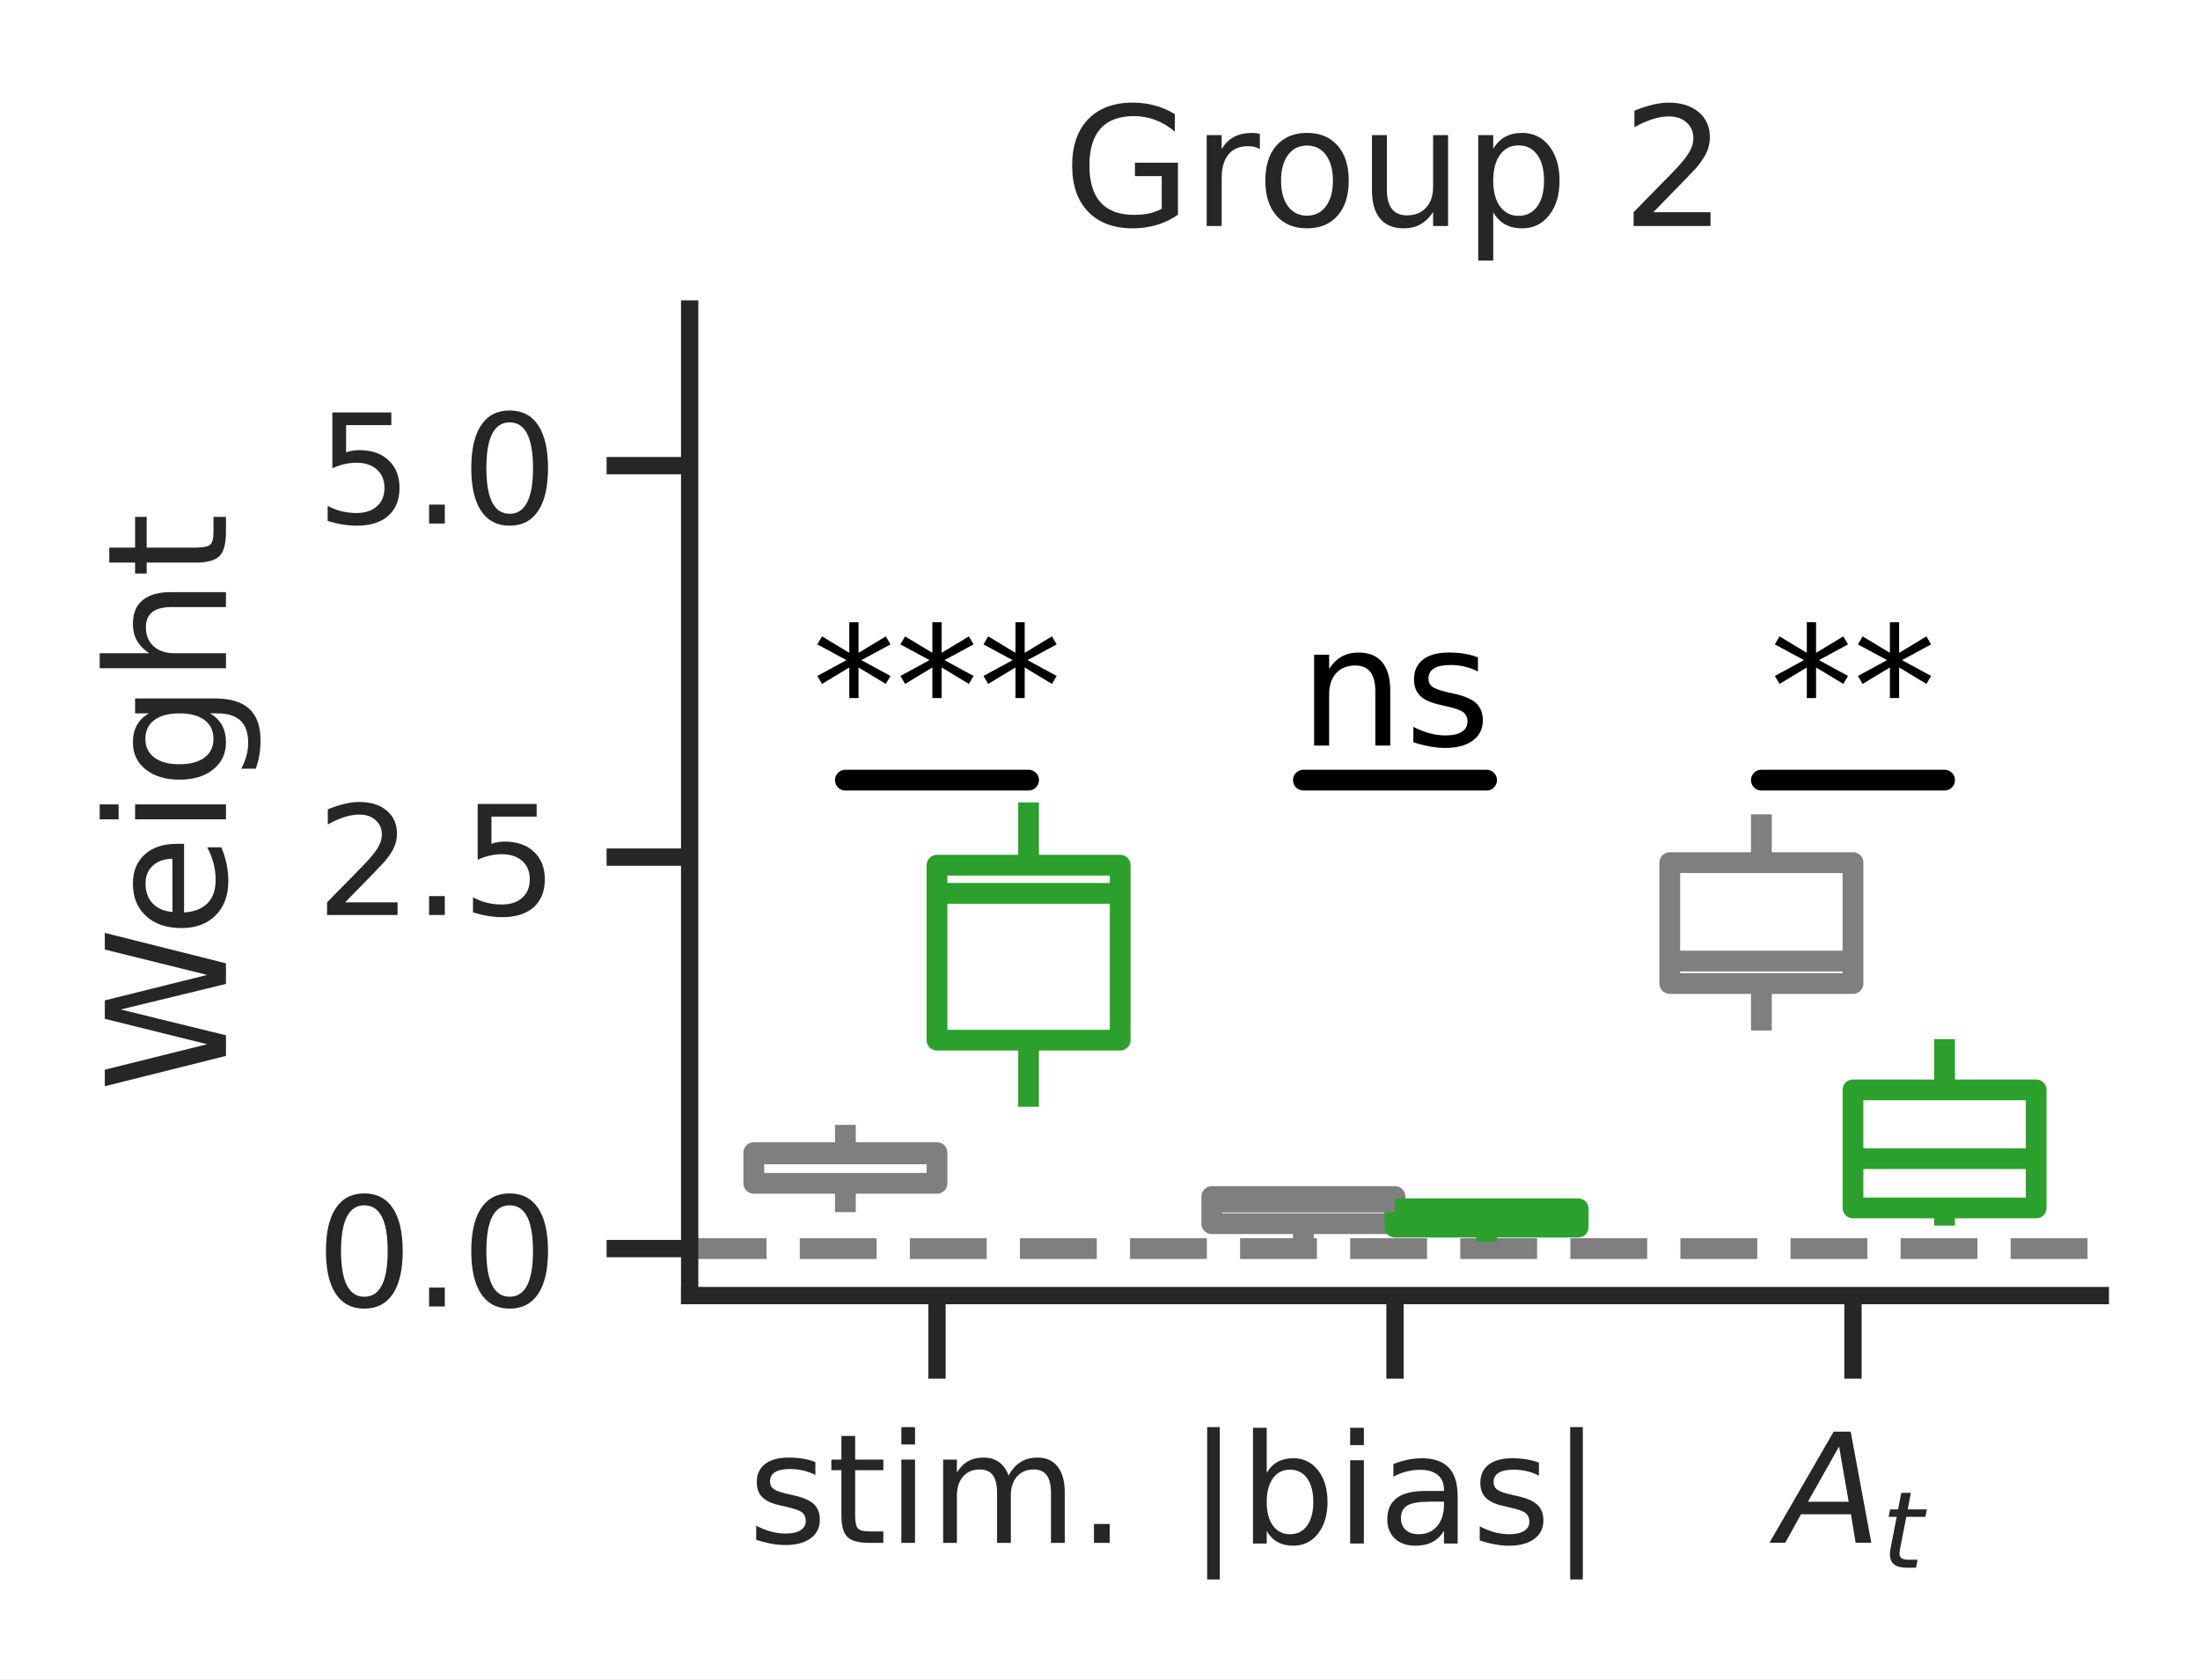
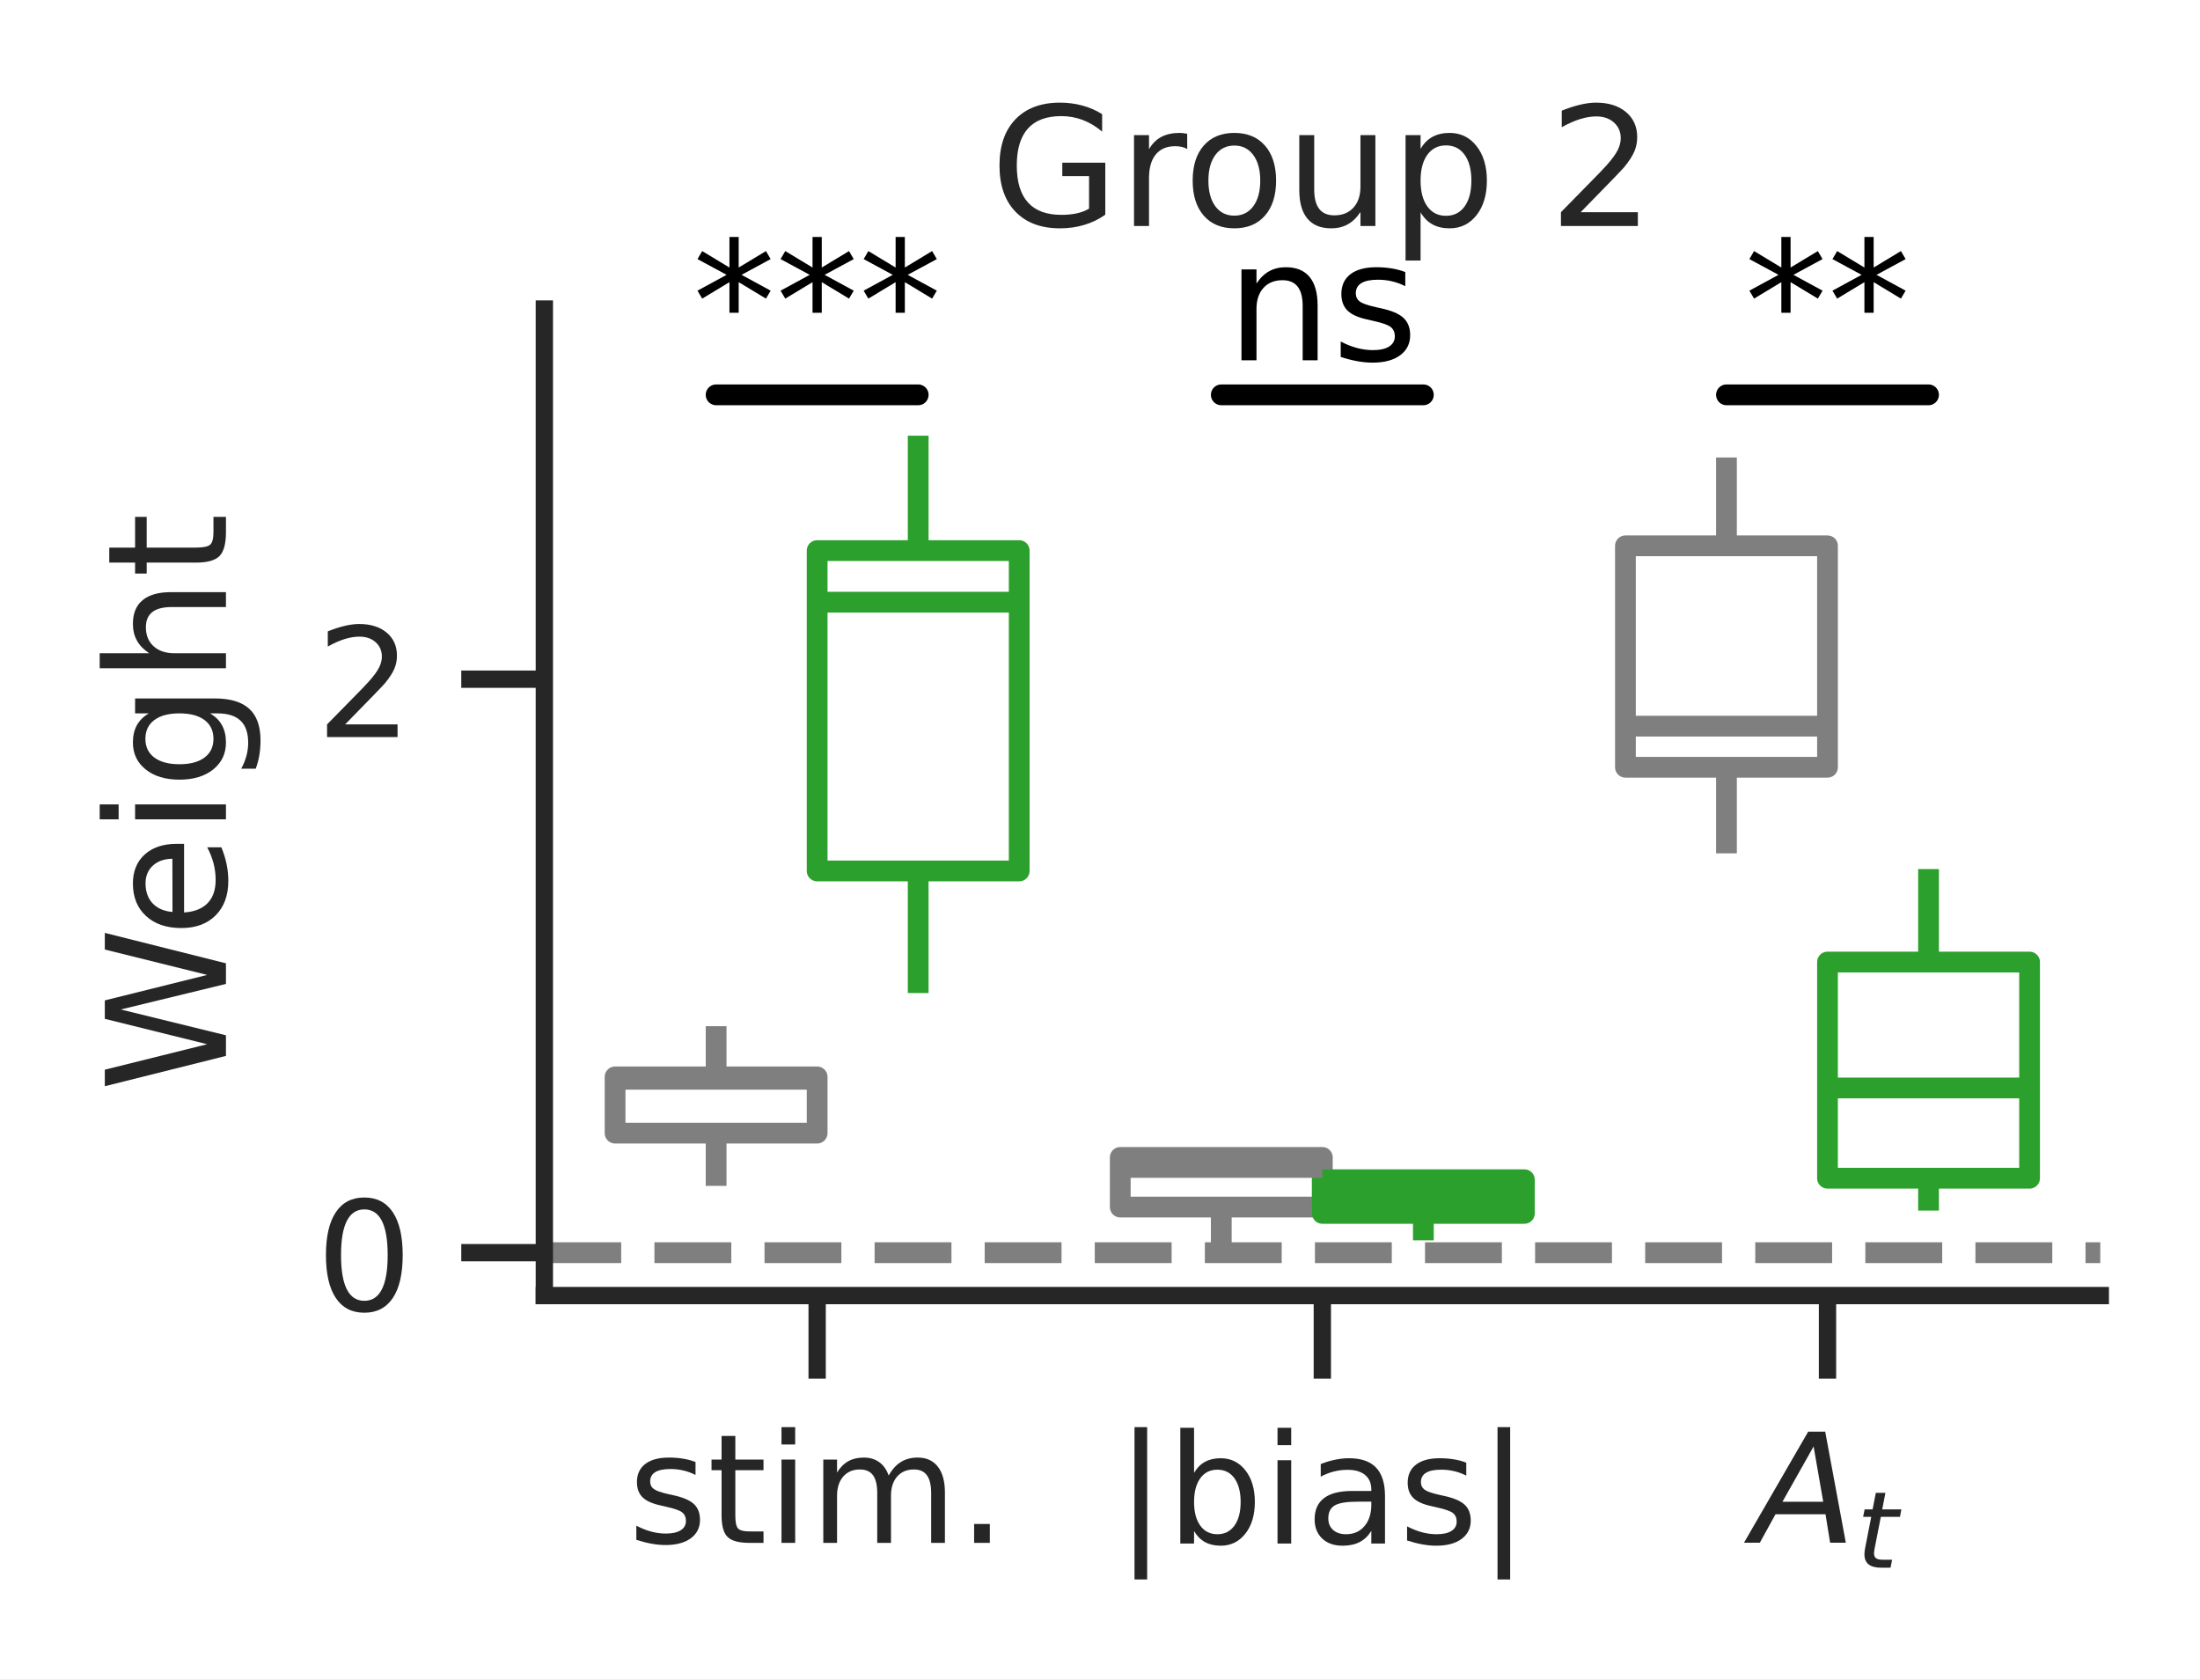
<svg xmlns="http://www.w3.org/2000/svg" xmlns:xlink="http://www.w3.org/1999/xlink" width="158.88pt" height="121.26pt" viewBox="0 0 158.88 121.26" version="1.1">
  <defs>
    <style type="text/css">*{stroke-linejoin: round; stroke-linecap: butt}</style>
  </defs>
  <g id="figure_1">
    <g id="patch_1">
      <path d="M 0 121.26  L 158.88 121.26  L 158.88 0  L 0 0  z " style="fill: #ffffff" />
    </g>
    <g id="axes_1">
      <g id="patch_2">
-         <path d="M 49.807 93.56  L 151.68 93.56  L 151.68 22.318  L 49.807 22.318  z " style="fill: #ffffff" />
+         <path d="M 39.312 93.56  L 151.68 93.56  L 151.68 22.318  L 39.312 22.318  z " style="fill: #ffffff" />
      </g>
      <g id="matplotlib.axis_1">
        <g id="xtick_1">
          <g id="line2d_1">
            <defs>
-               <path id="mf0aaa535b2" d="M 0 0  L 0 6  " style="stroke: #262626; stroke-width: 1.25" />
+               <path id="m0bd86aaa4b" d="M 0 0  L 0 6  " style="stroke: #262626; stroke-width: 1.25" />
            </defs>
            <g>
-               <use xlink:href="#mf0aaa535b2" x="67.668" y="93.56" style="fill: #262626; stroke: #262626; stroke-width: 1.25" />
+               <use xlink:href="#m0bd86aaa4b" x="59.013" y="93.56" style="fill: #262626; stroke: #262626; stroke-width: 1.25" />
            </g>
          </g>
          <g id="text_1">
-             <g style="fill: #262626" transform="translate(54.01331 111.4178) scale(0.11 -0.11)">
+             <g style="fill: #262626" transform="translate(45.3586 111.4178) scale(0.11 -0.11)">
              <defs>
                <path id="DejaVuSans-73" d="M 2834 3397  L 2834 2853  Q 2591 2978 2328 3040  Q 2066 3103 1784 3103  Q 1356 3103 1142 2972  Q 928 2841 928 2578  Q 928 2378 1081 2264  Q 1234 2150 1697 2047  L 1894 2003  Q 2506 1872 2764 1633  Q 3022 1394 3022 966  Q 3022 478 2636 193  Q 2250 -91 1575 -91  Q 1294 -91 989 -36  Q 684 19 347 128  L 347 722  Q 666 556 975 473  Q 1284 391 1588 391  Q 1994 391 2212 530  Q 2431 669 2431 922  Q 2431 1156 2273 1281  Q 2116 1406 1581 1522  L 1381 1569  Q 847 1681 609 1914  Q 372 2147 372 2553  Q 372 3047 722 3315  Q 1072 3584 1716 3584  Q 2034 3584 2315 3537  Q 2597 3491 2834 3397  z " transform="scale(0.015625)" />
                <path id="DejaVuSans-74" d="M 1172 4494  L 1172 3500  L 2356 3500  L 2356 3053  L 1172 3053  L 1172 1153  Q 1172 725 1289 603  Q 1406 481 1766 481  L 2356 481  L 2356 0  L 1766 0  Q 1100 0 847 248  Q 594 497 594 1153  L 594 3053  L 172 3053  L 172 3500  L 594 3500  L 594 4494  L 1172 4494  z " transform="scale(0.015625)" />
                <path id="DejaVuSans-69" d="M 603 3500  L 1178 3500  L 1178 0  L 603 0  L 603 3500  z M 603 4863  L 1178 4863  L 1178 4134  L 603 4134  L 603 4863  z " transform="scale(0.015625)" />
                <path id="DejaVuSans-6d" d="M 3328 2828  Q 3544 3216 3844 3400  Q 4144 3584 4550 3584  Q 5097 3584 5394 3201  Q 5691 2819 5691 2113  L 5691 0  L 5113 0  L 5113 2094  Q 5113 2597 4934 2840  Q 4756 3084 4391 3084  Q 3944 3084 3684 2787  Q 3425 2491 3425 1978  L 3425 0  L 2847 0  L 2847 2094  Q 2847 2600 2669 2842  Q 2491 3084 2119 3084  Q 1678 3084 1418 2786  Q 1159 2488 1159 1978  L 1159 0  L 581 0  L 581 3500  L 1159 3500  L 1159 2956  Q 1356 3278 1631 3431  Q 1906 3584 2284 3584  Q 2666 3584 2933 3390  Q 3200 3197 3328 2828  z " transform="scale(0.015625)" />
                <path id="DejaVuSans-2e" d="M 684 794  L 1344 794  L 1344 0  L 684 0  L 684 794  z " transform="scale(0.015625)" />
              </defs>
              <use xlink:href="#DejaVuSans-73" />
              <use xlink:href="#DejaVuSans-74" transform="translate(52.09961 0)" />
              <use xlink:href="#DejaVuSans-69" transform="translate(91.30859 0)" />
              <use xlink:href="#DejaVuSans-6d" transform="translate(119.0918 0)" />
              <use xlink:href="#DejaVuSans-2e" transform="translate(216.5039 0)" />
            </g>
          </g>
        </g>
        <g id="xtick_2">
          <g id="line2d_2">
            <g>
-               <use xlink:href="#mf0aaa535b2" x="100.743" y="93.56" style="fill: #262626; stroke: #262626; stroke-width: 1.25" />
+               <use xlink:href="#m0bd86aaa4b" x="95.496" y="93.56" style="fill: #262626; stroke: #262626; stroke-width: 1.25" />
            </g>
          </g>
          <g id="text_2">
-             <g style="fill: #262626" transform="translate(85.78249 111.4659) scale(0.11 -0.11)">
+             <g style="fill: #262626" transform="translate(80.53515 111.4659) scale(0.11 -0.11)">
              <defs>
                <path id="DejaVuSans-7c" d="M 1344 4891  L 1344 -1509  L 813 -1509  L 813 4891  L 1344 4891  z " transform="scale(0.015625)" />
                <path id="DejaVuSans-62" d="M 3116 1747  Q 3116 2381 2855 2742  Q 2594 3103 2138 3103  Q 1681 3103 1420 2742  Q 1159 2381 1159 1747  Q 1159 1113 1420 752  Q 1681 391 2138 391  Q 2594 391 2855 752  Q 3116 1113 3116 1747  z M 1159 2969  Q 1341 3281 1617 3432  Q 1894 3584 2278 3584  Q 2916 3584 3314 3078  Q 3713 2572 3713 1747  Q 3713 922 3314 415  Q 2916 -91 2278 -91  Q 1894 -91 1617 61  Q 1341 213 1159 525  L 1159 0  L 581 0  L 581 4863  L 1159 4863  L 1159 2969  z " transform="scale(0.015625)" />
                <path id="DejaVuSans-61" d="M 2194 1759  Q 1497 1759 1228 1600  Q 959 1441 959 1056  Q 959 750 1161 570  Q 1363 391 1709 391  Q 2188 391 2477 730  Q 2766 1069 2766 1631  L 2766 1759  L 2194 1759  z M 3341 1997  L 3341 0  L 2766 0  L 2766 531  Q 2569 213 2275 61  Q 1981 -91 1556 -91  Q 1019 -91 701 211  Q 384 513 384 1019  Q 384 1609 779 1909  Q 1175 2209 1959 2209  L 2766 2209  L 2766 2266  Q 2766 2663 2505 2880  Q 2244 3097 1772 3097  Q 1472 3097 1187 3025  Q 903 2953 641 2809  L 641 3341  Q 956 3463 1253 3523  Q 1550 3584 1831 3584  Q 2591 3584 2966 3190  Q 3341 2797 3341 1997  z " transform="scale(0.015625)" />
              </defs>
              <use xlink:href="#DejaVuSans-7c" />
              <use xlink:href="#DejaVuSans-62" transform="translate(33.69141 0)" />
              <use xlink:href="#DejaVuSans-69" transform="translate(97.16797 0)" />
              <use xlink:href="#DejaVuSans-61" transform="translate(124.9512 0)" />
              <use xlink:href="#DejaVuSans-73" transform="translate(186.2305 0)" />
              <use xlink:href="#DejaVuSans-7c" transform="translate(238.3301 0)" />
            </g>
          </g>
        </g>
        <g id="xtick_3">
          <g id="line2d_3">
            <g>
-               <use xlink:href="#mf0aaa535b2" x="133.819" y="93.56" style="fill: #262626; stroke: #262626; stroke-width: 1.25" />
+               <use xlink:href="#m0bd86aaa4b" x="131.979" y="93.56" style="fill: #262626; stroke: #262626; stroke-width: 1.25" />
            </g>
          </g>
          <g id="text_3">
-             <g style="fill: #262626" transform="translate(128.3738 111.4178) scale(0.11 -0.11)">
+             <g style="fill: #262626" transform="translate(126.5338 111.4178) scale(0.11 -0.11)">
              <defs>
                <path id="DejaVuSans-Oblique-41" d="M 2356 4666  L 3072 4666  L 3938 0  L 3278 0  L 3084 1197  L 984 1197  L 325 0  L -341 0  L 2356 4666  z M 2584 4044  L 1275 1722  L 2988 1722  L 2584 4044  z " transform="scale(0.015625)" />
                <path id="DejaVuSans-Oblique-74" d="M 2706 3500  L 2619 3053  L 1472 3053  L 1100 1153  Q 1081 1047 1072 975  Q 1063 903 1063 863  Q 1063 663 1183 572  Q 1303 481 1569 481  L 2150 481  L 2053 0  L 1503 0  Q 991 0 739 200  Q 488 400 488 806  Q 488 878 497 964  Q 506 1050 525 1153  L 897 3053  L 409 3053  L 500 3500  L 978 3500  L 1172 4494  L 1747 4494  L 1556 3500  L 2706 3500  z " transform="scale(0.015625)" />
              </defs>
              <use xlink:href="#DejaVuSans-Oblique-41" transform="translate(0 0.09375)" />
              <use xlink:href="#DejaVuSans-Oblique-74" transform="translate(68.4082 -16.3125) scale(0.7)" />
            </g>
          </g>
        </g>
      </g>
      <g id="matplotlib.axis_2">
        <g id="ytick_1">
          <g id="line2d_4">
            <defs>
-               <path id="mdb4e2c0668" d="M 0 0  L -6 0  " style="stroke: #262626; stroke-width: 1.25" />
+               <path id="m1f605aeeb3" d="M 0 0  L -6 0  " style="stroke: #262626; stroke-width: 1.25" />
            </defs>
            <g>
-               <use xlink:href="#mdb4e2c0668" x="49.807" y="90.167" style="fill: #262626; stroke: #262626; stroke-width: 1.25" />
+               <use xlink:href="#m1f605aeeb3" x="39.312" y="90.462" style="fill: #262626; stroke: #262626; stroke-width: 1.25" />
            </g>
          </g>
          <g id="text_4">
-             <g style="fill: #262626" transform="translate(22.81375 94.34621) scale(0.11 -0.11)">
+             <g style="fill: #262626" transform="translate(22.81375 94.64121) scale(0.11 -0.11)">
              <defs>
                <path id="DejaVuSans-30" d="M 2034 4250  Q 1547 4250 1301 3770  Q 1056 3291 1056 2328  Q 1056 1369 1301 889  Q 1547 409 2034 409  Q 2525 409 2770 889  Q 3016 1369 3016 2328  Q 3016 3291 2770 3770  Q 2525 4250 2034 4250  z M 2034 4750  Q 2819 4750 3233 4129  Q 3647 3509 3647 2328  Q 3647 1150 3233 529  Q 2819 -91 2034 -91  Q 1250 -91 836 529  Q 422 1150 422 2328  Q 422 3509 836 4129  Q 1250 4750 2034 4750  z " transform="scale(0.015625)" />
              </defs>
              <use xlink:href="#DejaVuSans-30" />
-               <use xlink:href="#DejaVuSans-2e" transform="translate(63.62305 0)" />
-               <use xlink:href="#DejaVuSans-30" transform="translate(95.41016 0)" />
            </g>
          </g>
        </g>
        <g id="ytick_2">
          <g id="line2d_5">
            <g>
-               <use xlink:href="#mdb4e2c0668" x="49.807" y="61.897" style="fill: #262626; stroke: #262626; stroke-width: 1.25" />
+               <use xlink:href="#m1f605aeeb3" x="39.312" y="49.047" style="fill: #262626; stroke: #262626; stroke-width: 1.25" />
            </g>
          </g>
          <g id="text_5">
-             <g style="fill: #262626" transform="translate(22.81375 66.07582) scale(0.11 -0.11)">
+             <g style="fill: #262626" transform="translate(22.81375 53.2264) scale(0.11 -0.11)">
              <defs>
                <path id="DejaVuSans-32" d="M 1228 531  L 3431 531  L 3431 0  L 469 0  L 469 531  Q 828 903 1448 1529  Q 2069 2156 2228 2338  Q 2531 2678 2651 2914  Q 2772 3150 2772 3378  Q 2772 3750 2511 3984  Q 2250 4219 1831 4219  Q 1534 4219 1204 4116  Q 875 4013 500 3803  L 500 4441  Q 881 4594 1212 4672  Q 1544 4750 1819 4750  Q 2544 4750 2975 4387  Q 3406 4025 3406 3419  Q 3406 3131 3298 2873  Q 3191 2616 2906 2266  Q 2828 2175 2409 1742  Q 1991 1309 1228 531  z " transform="scale(0.015625)" />
-                 <path id="DejaVuSans-35" d="M 691 4666  L 3169 4666  L 3169 4134  L 1269 4134  L 1269 2991  Q 1406 3038 1543 3061  Q 1681 3084 1819 3084  Q 2600 3084 3056 2656  Q 3513 2228 3513 1497  Q 3513 744 3044 326  Q 2575 -91 1722 -91  Q 1428 -91 1123 -41  Q 819 9 494 109  L 494 744  Q 775 591 1075 516  Q 1375 441 1709 441  Q 2250 441 2565 725  Q 2881 1009 2881 1497  Q 2881 1984 2565 2268  Q 2250 2553 1709 2553  Q 1456 2553 1204 2497  Q 953 2441 691 2322  L 691 4666  z " transform="scale(0.015625)" />
              </defs>
              <use xlink:href="#DejaVuSans-32" />
-               <use xlink:href="#DejaVuSans-2e" transform="translate(63.62305 0)" />
-               <use xlink:href="#DejaVuSans-35" transform="translate(95.41016 0)" />
-             </g>
-           </g>
-         </g>
-         <g id="ytick_3">
-           <g id="line2d_6">
-             <g>
-               <use xlink:href="#mdb4e2c0668" x="49.807" y="33.626" style="fill: #262626; stroke: #262626; stroke-width: 1.25" />
-             </g>
-           </g>
-           <g id="text_6">
-             <g style="fill: #262626" transform="translate(22.81375 37.80542) scale(0.11 -0.11)">
-               <use xlink:href="#DejaVuSans-35" />
-               <use xlink:href="#DejaVuSans-2e" transform="translate(63.62305 0)" />
-               <use xlink:href="#DejaVuSans-30" transform="translate(95.41016 0)" />
-             </g>
-           </g>
-         </g>
-         <g id="text_7">
+             </g>
+           </g>
+         </g>
+         <g id="text_6">
          <g style="fill: #262626" transform="translate(16.31812 78.84132) rotate(-90) scale(0.12 -0.12)">
            <defs>
              <path id="DejaVuSans-57" d="M 213 4666  L 850 4666  L 1831 722  L 2809 4666  L 3519 4666  L 4500 722  L 5478 4666  L 6119 4666  L 4947 0  L 4153 0  L 3169 4050  L 2175 0  L 1381 0  L 213 4666  z " transform="scale(0.015625)" />
              <path id="DejaVuSans-65" d="M 3597 1894  L 3597 1613  L 953 1613  Q 991 1019 1311 708  Q 1631 397 2203 397  Q 2534 397 2845 478  Q 3156 559 3463 722  L 3463 178  Q 3153 47 2828 -22  Q 2503 -91 2169 -91  Q 1331 -91 842 396  Q 353 884 353 1716  Q 353 2575 817 3079  Q 1281 3584 2069 3584  Q 2775 3584 3186 3129  Q 3597 2675 3597 1894  z M 3022 2063  Q 3016 2534 2758 2815  Q 2500 3097 2075 3097  Q 1594 3097 1305 2825  Q 1016 2553 972 2059  L 3022 2063  z " transform="scale(0.015625)" />
              <path id="DejaVuSans-67" d="M 2906 1791  Q 2906 2416 2648 2759  Q 2391 3103 1925 3103  Q 1463 3103 1205 2759  Q 947 2416 947 1791  Q 947 1169 1205 825  Q 1463 481 1925 481  Q 2391 481 2648 825  Q 2906 1169 2906 1791  z M 3481 434  Q 3481 -459 3084 -895  Q 2688 -1331 1869 -1331  Q 1566 -1331 1297 -1286  Q 1028 -1241 775 -1147  L 775 -588  Q 1028 -725 1275 -790  Q 1522 -856 1778 -856  Q 2344 -856 2625 -561  Q 2906 -266 2906 331  L 2906 616  Q 2728 306 2450 153  Q 2172 0 1784 0  Q 1141 0 747 490  Q 353 981 353 1791  Q 353 2603 747 3093  Q 1141 3584 1784 3584  Q 2172 3584 2450 3431  Q 2728 3278 2906 2969  L 2906 3500  L 3481 3500  L 3481 434  z " transform="scale(0.015625)" />
              <path id="DejaVuSans-68" d="M 3513 2113  L 3513 0  L 2938 0  L 2938 2094  Q 2938 2591 2744 2837  Q 2550 3084 2163 3084  Q 1697 3084 1428 2787  Q 1159 2491 1159 1978  L 1159 0  L 581 0  L 581 4863  L 1159 4863  L 1159 2956  Q 1366 3272 1645 3428  Q 1925 3584 2291 3584  Q 2894 3584 3203 3211  Q 3513 2838 3513 2113  z " transform="scale(0.015625)" />
            </defs>
            <use xlink:href="#DejaVuSans-57" />
            <use xlink:href="#DejaVuSans-65" transform="translate(93.00195 0)" />
            <use xlink:href="#DejaVuSans-69" transform="translate(154.5254 0)" />
            <use xlink:href="#DejaVuSans-67" transform="translate(182.3086 0)" />
            <use xlink:href="#DejaVuSans-68" transform="translate(245.7852 0)" />
            <use xlink:href="#DejaVuSans-74" transform="translate(309.1641 0)" />
          </g>
        </g>
      </g>
      <g id="patch_3">
-         <path d="M 67.668 90.167  L 67.668 90.167  L 67.668 90.167  L 67.668 90.167  L 67.668 90.167  z " clip-path="url(#pfbd29657d4)" style="fill: none; stroke: #7f7f7f; stroke-width: 1.5; stroke-linejoin: miter" />
+         <path d="M 59.013 90.462  L 59.013 90.462  L 59.013 90.462  L 59.013 90.462  L 59.013 90.462  z " clip-path="url(#p410c6caca0)" style="fill: none; stroke: #7f7f7f; stroke-width: 1.5; stroke-linejoin: miter" />
      </g>
      <g id="patch_4">
-         <path d="M 67.668 90.167  L 67.668 90.167  L 67.668 90.167  L 67.668 90.167  L 67.668 90.167  z " clip-path="url(#pfbd29657d4)" style="fill: none; stroke: #2ca02c; stroke-width: 1.5; stroke-linejoin: miter" />
+         <path d="M 59.013 90.462  L 59.013 90.462  L 59.013 90.462  L 59.013 90.462  L 59.013 90.462  z " clip-path="url(#p410c6caca0)" style="fill: none; stroke: #2ca02c; stroke-width: 1.5; stroke-linejoin: miter" />
+       </g>
+       <g id="line2d_6">
+         <path d="M 39.312 90.462  L 151.68 90.462  " clip-path="url(#p410c6caca0)" style="fill: none; stroke-dasharray: 5.55,2.4; stroke-dashoffset: 0; stroke: #7f7f7f; stroke-width: 1.5" />
      </g>
      <g id="line2d_7">
-         <path d="M 49.807 90.167  L 151.68 90.167  " clip-path="url(#pfbd29657d4)" style="fill: none; stroke-dasharray: 5.55,2.4; stroke-dashoffset: 0; stroke: #7f7f7f; stroke-width: 1.5" />
+         <path d="M 44.42 81.828  L 59.013 81.828  L 59.013 77.767  L 44.42 77.767  L 44.42 81.828  " clip-path="url(#p410c6caca0)" style="fill: none; stroke: #7f7f7f; stroke-width: 1.5; stroke-linecap: round" />
      </g>
      <g id="line2d_8">
-         <path d="M 54.438 85.452  L 67.668 85.452  L 67.668 83.235  L 54.438 83.235  L 54.438 85.452  " clip-path="url(#pfbd29657d4)" style="fill: none; stroke: #7f7f7f; stroke-width: 1.5; stroke-linecap: round" />
+         <path d="M 51.717 81.828  L 51.717 85.637  " clip-path="url(#p410c6caca0)" style="fill: none; stroke: #7f7f7f; stroke-width: 1.5" />
      </g>
      <g id="line2d_9">
-         <path d="M 61.053 85.452  L 61.053 87.532  " clip-path="url(#pfbd29657d4)" style="fill: none; stroke: #7f7f7f; stroke-width: 1.5" />
+         <path d="M 51.717 77.767  L 51.717 74.104  " clip-path="url(#p410c6caca0)" style="fill: none; stroke: #7f7f7f; stroke-width: 1.5" />
      </g>
      <g id="line2d_10">
-         <path d="M 61.053 83.235  L 61.053 81.234  " clip-path="url(#pfbd29657d4)" style="fill: none; stroke: #7f7f7f; stroke-width: 1.5" />
+         <path d="M 80.903 87.168  L 95.496 87.168  L 95.496 83.582  L 80.903 83.582  L 80.903 87.168  " clip-path="url(#p410c6caca0)" style="fill: none; stroke: #7f7f7f; stroke-width: 1.5; stroke-linecap: round" />
      </g>
      <g id="line2d_11">
-         <path d="M 87.513 88.368  L 100.743 88.368  L 100.743 86.41  L 87.513 86.41  L 87.513 88.368  " clip-path="url(#pfbd29657d4)" style="fill: none; stroke: #7f7f7f; stroke-width: 1.5; stroke-linecap: round" />
+         <path d="M 88.199 87.168  L 88.199 89.953  " clip-path="url(#p410c6caca0)" style="fill: none; stroke: #7f7f7f; stroke-width: 1.5" />
      </g>
      <g id="line2d_12">
-         <path d="M 94.128 88.368  L 94.128 89.889  " clip-path="url(#pfbd29657d4)" style="fill: none; stroke: #7f7f7f; stroke-width: 1.5" />
+         <path d="M 88.199 83.582  L 88.199 83.582  " clip-path="url(#p410c6caca0)" style="fill: none; stroke: #7f7f7f; stroke-width: 1.5" />
      </g>
      <g id="line2d_13">
-         <path d="M 94.128 86.41  L 94.128 86.41  " clip-path="url(#pfbd29657d4)" style="fill: none; stroke: #7f7f7f; stroke-width: 1.5" />
+         <path d="M 117.386 55.407  L 131.979 55.407  L 131.979 39.417  L 117.386 39.417  L 117.386 55.407  " clip-path="url(#p410c6caca0)" style="fill: none; stroke: #7f7f7f; stroke-width: 1.5; stroke-linecap: round" />
      </g>
      <g id="line2d_14">
-         <path d="M 120.589 71.024  L 133.819 71.024  L 133.819 62.292  L 120.589 62.292  L 120.589 71.024  " clip-path="url(#pfbd29657d4)" style="fill: none; stroke: #7f7f7f; stroke-width: 1.5; stroke-linecap: round" />
+         <path d="M 124.682 55.407  L 124.682 61.625  " clip-path="url(#p410c6caca0)" style="fill: none; stroke: #7f7f7f; stroke-width: 1.5" />
      </g>
      <g id="line2d_15">
-         <path d="M 127.204 71.024  L 127.204 74.42  " clip-path="url(#pfbd29657d4)" style="fill: none; stroke: #7f7f7f; stroke-width: 1.5" />
+         <path d="M 124.682 39.417  L 124.682 33.037  " clip-path="url(#p410c6caca0)" style="fill: none; stroke: #7f7f7f; stroke-width: 1.5" />
      </g>
      <g id="line2d_16">
-         <path d="M 127.204 62.292  L 127.204 58.808  " clip-path="url(#pfbd29657d4)" style="fill: none; stroke: #7f7f7f; stroke-width: 1.5" />
+         <path d="M 59.013 62.895  L 73.606 62.895  L 73.606 39.761  L 59.013 39.761  L 59.013 62.895  " clip-path="url(#p410c6caca0)" style="fill: none; stroke: #2ca02c; stroke-width: 1.5; stroke-linecap: round" />
      </g>
      <g id="line2d_17">
-         <path d="M 67.668 75.113  L 80.898 75.113  L 80.898 62.48  L 67.668 62.48  L 67.668 75.113  " clip-path="url(#pfbd29657d4)" style="fill: none; stroke: #2ca02c; stroke-width: 1.5; stroke-linecap: round" />
+         <path d="M 66.31 62.895  L 66.31 71.71  " clip-path="url(#p410c6caca0)" style="fill: none; stroke: #2ca02c; stroke-width: 1.5" />
      </g>
      <g id="line2d_18">
-         <path d="M 74.283 75.113  L 74.283 79.927  " clip-path="url(#pfbd29657d4)" style="fill: none; stroke: #2ca02c; stroke-width: 1.5" />
+         <path d="M 66.31 39.761  L 66.31 31.463  " clip-path="url(#p410c6caca0)" style="fill: none; stroke: #2ca02c; stroke-width: 1.5" />
      </g>
      <g id="line2d_19">
-         <path d="M 74.283 62.48  L 74.283 57.948  " clip-path="url(#pfbd29657d4)" style="fill: none; stroke: #2ca02c; stroke-width: 1.5" />
+         <path d="M 95.496 87.624  L 110.089 87.624  L 110.089 85.194  L 95.496 85.194  L 95.496 87.624  " clip-path="url(#p410c6caca0)" style="fill: none; stroke: #2ca02c; stroke-width: 1.5; stroke-linecap: round" />
      </g>
      <g id="line2d_20">
-         <path d="M 100.743 88.617  L 113.974 88.617  L 113.974 87.29  L 100.743 87.29  L 100.743 88.617  " clip-path="url(#pfbd29657d4)" style="fill: none; stroke: #2ca02c; stroke-width: 1.5; stroke-linecap: round" />
+         <path d="M 102.793 87.624  L 102.793 89.568  " clip-path="url(#p410c6caca0)" style="fill: none; stroke: #2ca02c; stroke-width: 1.5" />
      </g>
      <g id="line2d_21">
-         <path d="M 107.358 88.617  L 107.358 89.679  " clip-path="url(#pfbd29657d4)" style="fill: none; stroke: #2ca02c; stroke-width: 1.5" />
+         <path d="M 102.793 85.194  L 102.793 84.86  " clip-path="url(#p410c6caca0)" style="fill: none; stroke: #2ca02c; stroke-width: 1.5" />
      </g>
      <g id="line2d_22">
-         <path d="M 107.358 87.29  L 107.358 87.108  " clip-path="url(#pfbd29657d4)" style="fill: none; stroke: #2ca02c; stroke-width: 1.5" />
+         <path d="M 131.979 85.085  L 146.572 85.085  L 146.572 69.475  L 131.979 69.475  L 131.979 85.085  " clip-path="url(#p410c6caca0)" style="fill: none; stroke: #2ca02c; stroke-width: 1.5; stroke-linecap: round" />
      </g>
      <g id="line2d_23">
-         <path d="M 133.819 87.231  L 147.049 87.231  L 147.049 78.706  L 133.819 78.706  L 133.819 87.231  " clip-path="url(#pfbd29657d4)" style="fill: none; stroke: #2ca02c; stroke-width: 1.5; stroke-linecap: round" />
+         <path d="M 139.275 85.085  L 139.275 87.422  " clip-path="url(#p410c6caca0)" style="fill: none; stroke: #2ca02c; stroke-width: 1.5" />
      </g>
      <g id="line2d_24">
-         <path d="M 140.434 87.231  L 140.434 88.507  " clip-path="url(#pfbd29657d4)" style="fill: none; stroke: #2ca02c; stroke-width: 1.5" />
+         <path d="M 139.275 69.475  L 139.275 62.76  " clip-path="url(#p410c6caca0)" style="fill: none; stroke: #2ca02c; stroke-width: 1.5" />
      </g>
      <g id="line2d_25">
-         <path d="M 140.434 78.706  L 140.434 75.039  " clip-path="url(#pfbd29657d4)" style="fill: none; stroke: #2ca02c; stroke-width: 1.5" />
+         <path d="M 51.717 28.513  L 66.31 28.513  " clip-path="url(#p410c6caca0)" style="fill: none; stroke: #000000; stroke-width: 1.5; stroke-linecap: round" />
      </g>
      <g id="line2d_26">
-         <path d="M 61.053 56.337  L 74.283 56.337  " clip-path="url(#pfbd29657d4)" style="fill: none; stroke: #000000; stroke-width: 1.5; stroke-linecap: round" />
+         <path d="M 88.199 28.513  L 102.793 28.513  " clip-path="url(#p410c6caca0)" style="fill: none; stroke: #000000; stroke-width: 1.5; stroke-linecap: round" />
      </g>
      <g id="line2d_27">
-         <path d="M 94.128 56.337  L 107.358 56.337  " clip-path="url(#pfbd29657d4)" style="fill: none; stroke: #000000; stroke-width: 1.5; stroke-linecap: round" />
+         <path d="M 124.682 28.513  L 139.275 28.513  " clip-path="url(#p410c6caca0)" style="fill: none; stroke: #000000; stroke-width: 1.5; stroke-linecap: round" />
      </g>
      <g id="line2d_28">
-         <path d="M 127.204 56.337  L 140.434 56.337  " clip-path="url(#pfbd29657d4)" style="fill: none; stroke: #000000; stroke-width: 1.5; stroke-linecap: round" />
+         <path d="M 44.42 77.94  L 59.013 77.94  " clip-path="url(#p410c6caca0)" style="fill: none; stroke: #7f7f7f; stroke-width: 1.5" />
      </g>
      <g id="line2d_29">
-         <path d="M 54.438 83.329  L 67.668 83.329  " clip-path="url(#pfbd29657d4)" style="fill: none; stroke: #7f7f7f; stroke-width: 1.5" />
+         <path d="M 80.903 84.307  L 95.496 84.307  " clip-path="url(#p410c6caca0)" style="fill: none; stroke: #7f7f7f; stroke-width: 1.5" />
      </g>
      <g id="line2d_30">
-         <path d="M 87.513 86.806  L 100.743 86.806  " clip-path="url(#pfbd29657d4)" style="fill: none; stroke: #7f7f7f; stroke-width: 1.5" />
+         <path d="M 117.386 52.438  L 131.979 52.438  " clip-path="url(#p410c6caca0)" style="fill: none; stroke: #7f7f7f; stroke-width: 1.5" />
      </g>
      <g id="line2d_31">
-         <path d="M 120.589 69.402  L 133.819 69.402  " clip-path="url(#pfbd29657d4)" style="fill: none; stroke: #7f7f7f; stroke-width: 1.5" />
+         <path d="M 59.013 43.485  L 73.606 43.485  " clip-path="url(#p410c6caca0)" style="fill: none; stroke: #2ca02c; stroke-width: 1.5" />
      </g>
      <g id="line2d_32">
-         <path d="M 67.668 64.513  L 80.898 64.513  " clip-path="url(#pfbd29657d4)" style="fill: none; stroke: #2ca02c; stroke-width: 1.5" />
+         <path d="M 95.496 86.144  L 110.089 86.144  " clip-path="url(#p410c6caca0)" style="fill: none; stroke: #2ca02c; stroke-width: 1.5" />
      </g>
      <g id="line2d_33">
-         <path d="M 100.743 87.809  L 113.974 87.809  " clip-path="url(#pfbd29657d4)" style="fill: none; stroke: #2ca02c; stroke-width: 1.5" />
-       </g>
-       <g id="line2d_34">
-         <path d="M 133.819 83.672  L 147.049 83.672  " clip-path="url(#pfbd29657d4)" style="fill: none; stroke: #2ca02c; stroke-width: 1.5" />
+         <path d="M 131.979 78.569  L 146.572 78.569  " clip-path="url(#p410c6caca0)" style="fill: none; stroke: #2ca02c; stroke-width: 1.5" />
      </g>
      <g id="patch_5">
-         <path d="M 49.807 93.56  L 49.807 22.318  " style="fill: none; stroke: #262626; stroke-width: 1.25; stroke-linejoin: miter; stroke-linecap: square" />
+         <path d="M 39.312 93.56  L 39.312 22.318  " style="fill: none; stroke: #262626; stroke-width: 1.25; stroke-linejoin: miter; stroke-linecap: square" />
      </g>
      <g id="patch_6">
-         <path d="M 49.807 93.56  L 151.68 93.56  " style="fill: none; stroke: #262626; stroke-width: 1.25; stroke-linejoin: miter; stroke-linecap: square" />
-       </g>
-       <g id="text_8">
-         <g transform="translate(58.66792 53.84154) scale(0.12 -0.12)">
+         <path d="M 39.312 93.56  L 151.68 93.56  " style="fill: none; stroke: #262626; stroke-width: 1.25; stroke-linejoin: miter; stroke-linecap: square" />
+       </g>
+       <g id="text_7">
+         <g transform="translate(50.01321 26.0174) scale(0.12 -0.12)">
          <defs>
            <path id="DejaVuSans-2a" d="M 3009 3897  L 1888 3291  L 3009 2681  L 2828 2375  L 1778 3009  L 1778 1831  L 1422 1831  L 1422 3009  L 372 2375  L 191 2681  L 1313 3291  L 191 3897  L 372 4206  L 1422 3572  L 1422 4750  L 1778 4750  L 1778 3572  L 2828 4206  L 3009 3897  z " transform="scale(0.015625)" />
          </defs>
          <use xlink:href="#DejaVuSans-2a" />
          <use xlink:href="#DejaVuSans-2a" transform="translate(50 0)" />
          <use xlink:href="#DejaVuSans-2a" transform="translate(100 0)" />
        </g>
      </g>
-       <g id="text_9">
-         <g transform="translate(93.81523 53.84154) scale(0.12 -0.12)">
+       <g id="text_8">
+         <g transform="translate(88.56789 26.0174) scale(0.12 -0.12)">
          <defs>
            <path id="DejaVuSans-6e" d="M 3513 2113  L 3513 0  L 2938 0  L 2938 2094  Q 2938 2591 2744 2837  Q 2550 3084 2163 3084  Q 1697 3084 1428 2787  Q 1159 2491 1159 1978  L 1159 0  L 581 0  L 581 3500  L 1159 3500  L 1159 2956  Q 1366 3272 1645 3428  Q 1925 3584 2291 3584  Q 2894 3584 3203 3211  Q 3513 2838 3513 2113  z " transform="scale(0.015625)" />
          </defs>
          <use xlink:href="#DejaVuSans-6e" />
          <use xlink:href="#DejaVuSans-73" transform="translate(63.37891 0)" />
        </g>
      </g>
-       <g id="text_10">
-         <g transform="translate(127.8188 53.84154) scale(0.12 -0.12)">
+       <g id="text_9">
+         <g transform="translate(125.9788 26.0174) scale(0.12 -0.12)">
          <use xlink:href="#DejaVuSans-2a" />
          <use xlink:href="#DejaVuSans-2a" transform="translate(50 0)" />
        </g>
      </g>
-       <g id="text_11">
-         <g style="fill: #262626" transform="translate(76.75554 16.31812) scale(0.12 -0.12)">
+       <g id="text_10">
+         <g style="fill: #262626" transform="translate(71.5082 16.31812) scale(0.12 -0.12)">
          <defs>
            <path id="DejaVuSans-47" d="M 3809 666  L 3809 1919  L 2778 1919  L 2778 2438  L 4434 2438  L 4434 434  Q 4069 175 3628 42  Q 3188 -91 2688 -91  Q 1594 -91 976 548  Q 359 1188 359 2328  Q 359 3472 976 4111  Q 1594 4750 2688 4750  Q 3144 4750 3555 4637  Q 3966 4525 4313 4306  L 4313 3634  Q 3963 3931 3569 4081  Q 3175 4231 2741 4231  Q 1884 4231 1454 3753  Q 1025 3275 1025 2328  Q 1025 1384 1454 906  Q 1884 428 2741 428  Q 3075 428 3337 486  Q 3600 544 3809 666  z " transform="scale(0.015625)" />
            <path id="DejaVuSans-72" d="M 2631 2963  Q 2534 3019 2420 3045  Q 2306 3072 2169 3072  Q 1681 3072 1420 2755  Q 1159 2438 1159 1844  L 1159 0  L 581 0  L 581 3500  L 1159 3500  L 1159 2956  Q 1341 3275 1631 3429  Q 1922 3584 2338 3584  Q 2397 3584 2469 3576  Q 2541 3569 2628 3553  L 2631 2963  z " transform="scale(0.015625)" />
            <path id="DejaVuSans-6f" d="M 1959 3097  Q 1497 3097 1228 2736  Q 959 2375 959 1747  Q 959 1119 1226 758  Q 1494 397 1959 397  Q 2419 397 2687 759  Q 2956 1122 2956 1747  Q 2956 2369 2687 2733  Q 2419 3097 1959 3097  z M 1959 3584  Q 2709 3584 3137 3096  Q 3566 2609 3566 1747  Q 3566 888 3137 398  Q 2709 -91 1959 -91  Q 1206 -91 779 398  Q 353 888 353 1747  Q 353 2609 779 3096  Q 1206 3584 1959 3584  z " transform="scale(0.015625)" />
            <path id="DejaVuSans-75" d="M 544 1381  L 544 3500  L 1119 3500  L 1119 1403  Q 1119 906 1312 657  Q 1506 409 1894 409  Q 2359 409 2629 706  Q 2900 1003 2900 1516  L 2900 3500  L 3475 3500  L 3475 0  L 2900 0  L 2900 538  Q 2691 219 2414 64  Q 2138 -91 1772 -91  Q 1169 -91 856 284  Q 544 659 544 1381  z M 1991 3584  L 1991 3584  z " transform="scale(0.015625)" />
            <path id="DejaVuSans-70" d="M 1159 525  L 1159 -1331  L 581 -1331  L 581 3500  L 1159 3500  L 1159 2969  Q 1341 3281 1617 3432  Q 1894 3584 2278 3584  Q 2916 3584 3314 3078  Q 3713 2572 3713 1747  Q 3713 922 3314 415  Q 2916 -91 2278 -91  Q 1894 -91 1617 61  Q 1341 213 1159 525  z M 3116 1747  Q 3116 2381 2855 2742  Q 2594 3103 2138 3103  Q 1681 3103 1420 2742  Q 1159 2381 1159 1747  Q 1159 1113 1420 752  Q 1681 391 2138 391  Q 2594 391 2855 752  Q 3116 1113 3116 1747  z " transform="scale(0.015625)" />
            <path id="DejaVuSans-20" transform="scale(0.015625)" />
          </defs>
          <use xlink:href="#DejaVuSans-47" />
          <use xlink:href="#DejaVuSans-72" transform="translate(77.49023 0)" />
          <use xlink:href="#DejaVuSans-6f" transform="translate(116.3535 0)" />
          <use xlink:href="#DejaVuSans-75" transform="translate(177.5352 0)" />
          <use xlink:href="#DejaVuSans-70" transform="translate(240.9141 0)" />
          <use xlink:href="#DejaVuSans-20" transform="translate(304.3906 0)" />
          <use xlink:href="#DejaVuSans-32" transform="translate(336.1777 0)" />
        </g>
      </g>
    </g>
  </g>
  <defs>
-     <clipPath id="pfbd29657d4">
-       <rect x="49.807" y="22.318" width="101.872" height="71.241" />
+     <clipPath id="p410c6caca0">
+       <rect x="39.312" y="22.318" width="112.367" height="71.241" />
    </clipPath>
  </defs>
</svg>
